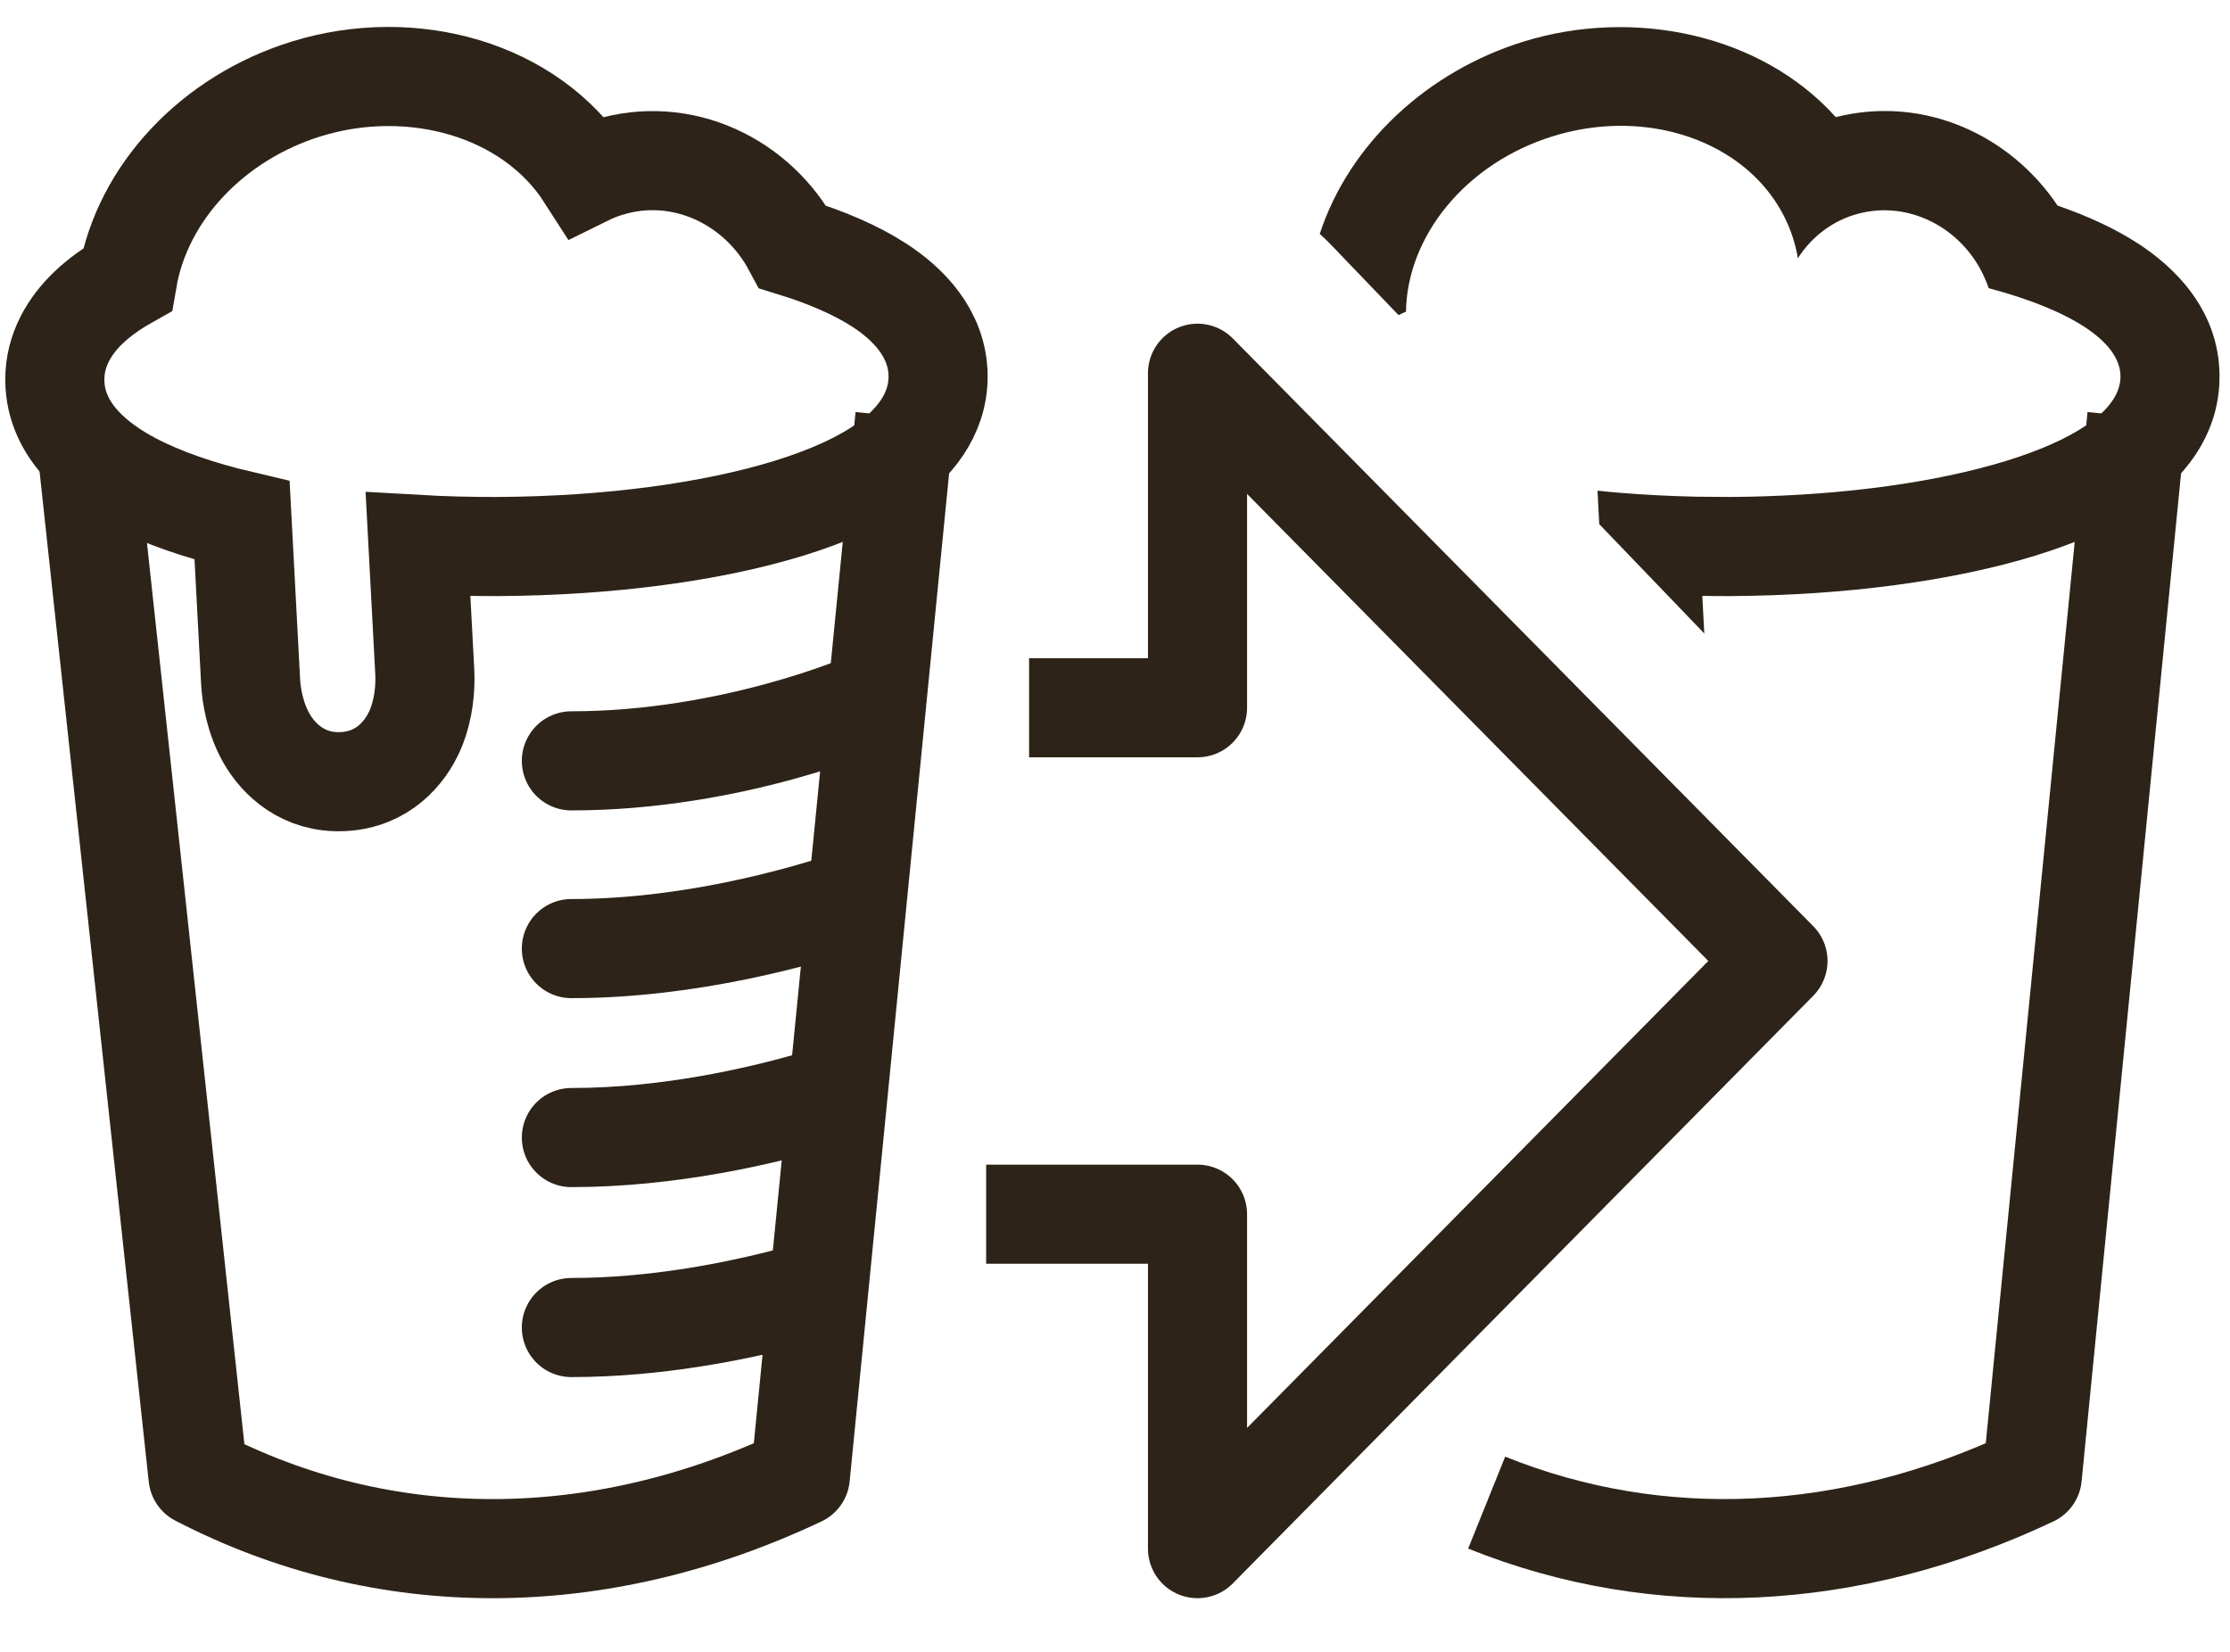
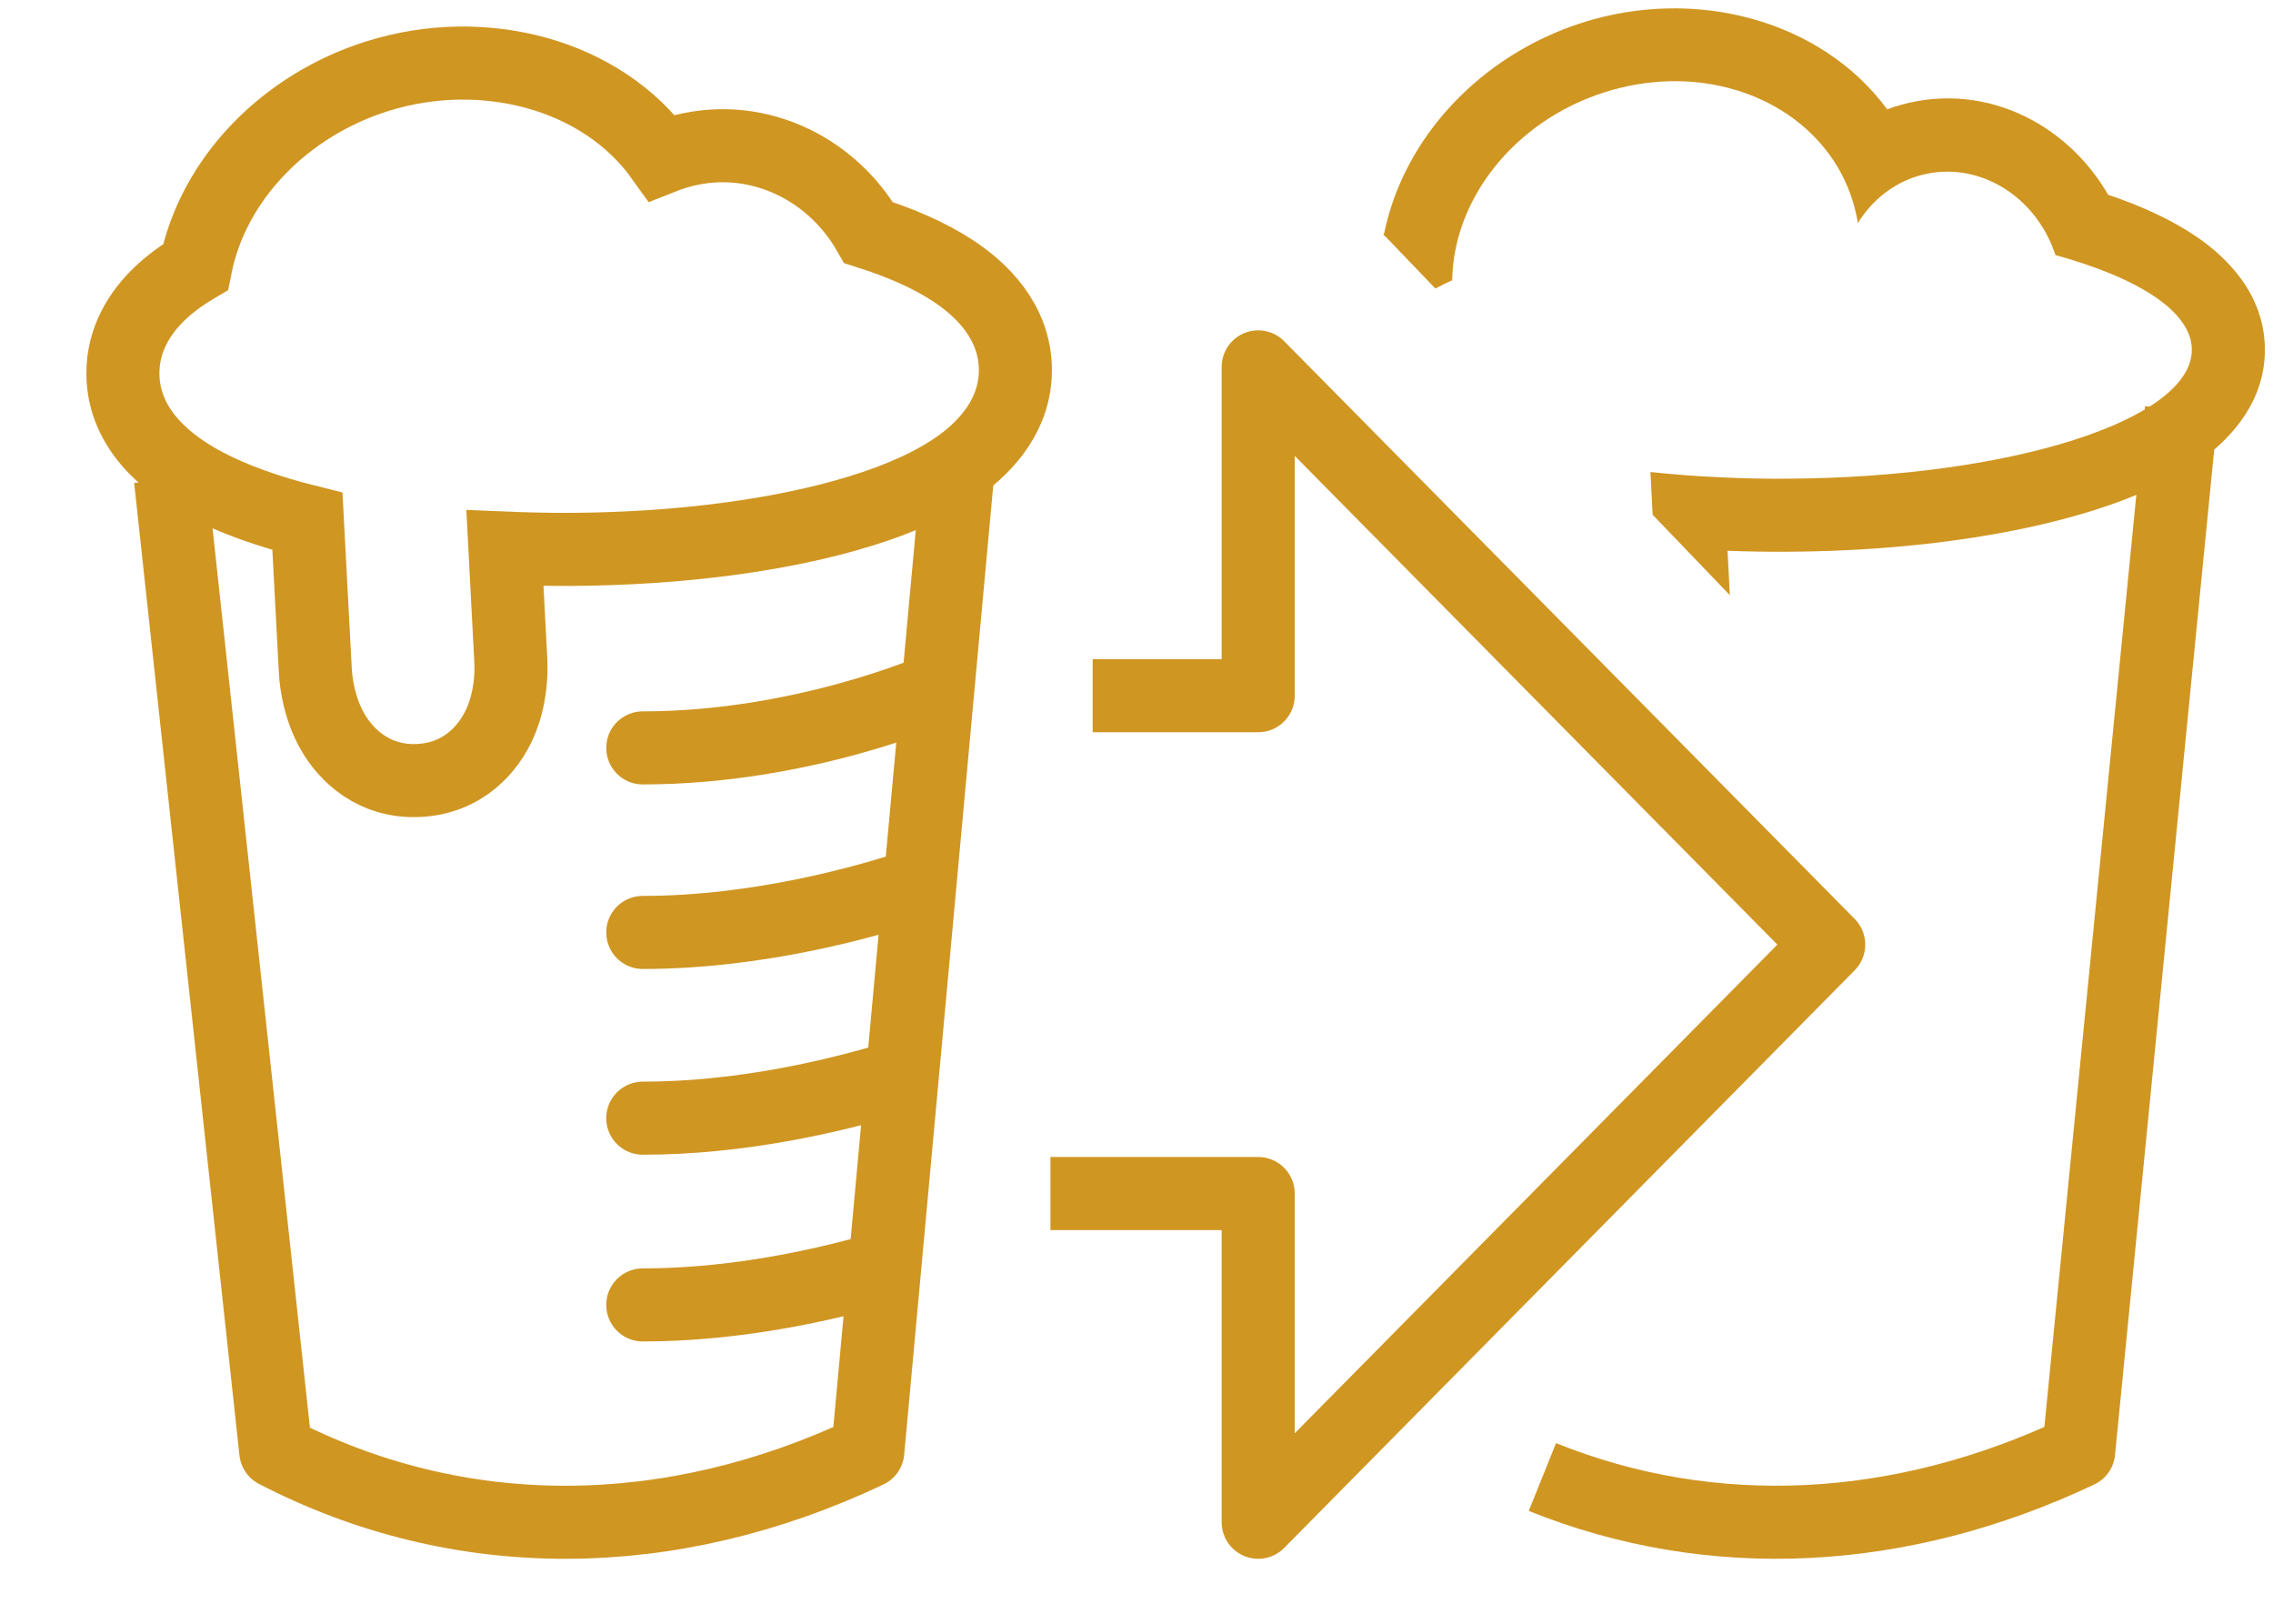
- <svg xmlns="http://www.w3.org/2000/svg" width="27" height="20" viewBox="0 0 27 20" fill="none">
-   <path d="M25.872 5.048L24.606 17.878C22.407 18.918 20.088 19.034 18 18.193" stroke="#2E2318" stroke-width="1.2" stroke-linejoin="round" />
-   <path fill-rule="evenodd" clip-rule="evenodd" d="M19.363 6.346L20.635 7.67L20.611 7.215C20.721 7.217 20.833 7.217 20.946 7.217C22.34 7.21 23.649 7.034 24.647 6.726C25.138 6.574 25.623 6.37 26.011 6.088C26.37 5.827 26.881 5.32 26.873 4.544C26.866 3.716 26.279 3.205 25.897 2.955C25.609 2.766 25.27 2.613 24.912 2.489C24.342 1.637 23.296 1.149 22.227 1.418C21.314 0.403 19.767 0.094 18.445 0.504C17.29 0.862 16.339 1.733 15.979 2.832C16.025 2.873 16.07 2.916 16.114 2.962L16.933 3.815C16.962 3.801 16.992 3.787 17.023 3.773C17.037 2.863 17.741 1.979 18.8 1.65C19.665 1.382 20.545 1.554 21.125 2.03C21.398 2.255 21.605 2.548 21.713 2.895C21.737 2.972 21.755 3.049 21.768 3.127C21.855 2.99 21.968 2.87 22.101 2.775C22.205 2.7 22.323 2.641 22.451 2.601C22.579 2.562 22.709 2.544 22.837 2.546L22.861 2.547C23.394 2.567 23.89 2.932 24.078 3.489C25.054 3.748 25.67 4.129 25.674 4.555C25.681 5.307 23.783 5.934 21.358 6.009C21.251 6.013 21.142 6.015 21.033 6.016L20.94 6.017C20.808 6.017 20.677 6.016 20.547 6.014C20.233 6.007 19.926 5.992 19.632 5.968C19.534 5.96 19.437 5.951 19.342 5.941L19.363 6.346Z" fill="#2E2318" />
-   <path d="M12.46 8.569H14.499V4.519L21.527 11.635L14.499 18.75V14.701H11.94" stroke="#2E2318" stroke-width="1.2" stroke-linejoin="round" />
-   <path d="M1.03 5.223L2.398 17.878C4.656 19.048 7.247 19.034 9.69 17.878L10.956 5.048" stroke="#2E2318" stroke-width="1.2" stroke-linejoin="round" />
-   <path d="M1.603 5.835C1.964 6.026 2.419 6.182 2.931 6.302L3.034 8.247C3.043 8.424 3.088 8.692 3.224 8.934C3.373 9.198 3.677 9.488 4.156 9.463C4.634 9.438 4.905 9.117 5.026 8.839C5.136 8.584 5.152 8.313 5.143 8.135L5.061 6.592C5.374 6.61 5.697 6.618 6.027 6.617C7.38 6.61 8.627 6.439 9.554 6.153C10.014 6.011 10.429 5.83 10.742 5.603C11.041 5.385 11.362 5.037 11.358 4.55C11.353 4.029 10.982 3.672 10.653 3.457C10.366 3.27 10.003 3.115 9.598 2.99C9.175 2.198 8.258 1.749 7.357 2.028C7.267 2.056 7.181 2.09 7.098 2.131C6.423 1.078 4.989 0.68 3.707 1.077C2.579 1.427 1.724 2.328 1.543 3.384C1.366 3.484 1.203 3.598 1.068 3.728C0.853 3.935 0.66 4.23 0.664 4.605C0.669 5.226 1.188 5.616 1.603 5.835Z" stroke="#2E2318" stroke-width="1.2" />
-   <path d="M6.918 9.212C8.875 9.212 10.5 8.5 10.5 8.5" stroke="#2E2318" stroke-width="1.2" stroke-linecap="round" />
-   <path d="M6.918 11.485C8.348 11.485 9.683 11.105 10.298 10.9" stroke="#2E2318" stroke-width="1.2" stroke-linecap="round" />
-   <path d="M6.918 13.773C8.115 13.773 9.245 13.507 9.942 13.3" stroke="#2E2318" stroke-width="1.2" stroke-linecap="round" />
-   <path d="M6.918 16.073C7.929 16.073 8.891 15.883 9.586 15.7" stroke="#2E2318" stroke-width="1.2" stroke-linecap="round" />
+ <svg xmlns="http://www.w3.org/2000/svg" width="28" height="20" viewBox="0 0 28 20" fill="none">
+   <path d="M26.872 5.048L25.606 17.878C23.407 18.918 21.088 19.034 19 18.193" stroke="#d09622" stroke-width="0.9" stroke-linejoin="round" />
+   <path fill-rule="evenodd" clip-rule="evenodd" d="M20.358 6.34L21.309 7.331L21.281 6.784C21.523 6.793 21.769 6.798 22.018 6.796C23.465 6.789 24.808 6.6 25.819 6.277C26.32 6.117 26.79 5.909 27.153 5.636C27.5 5.375 27.906 4.931 27.9 4.296C27.894 3.617 27.425 3.164 27.048 2.909C26.744 2.703 26.373 2.535 25.969 2.399C25.454 1.504 24.401 0.974 23.331 1.317C23.303 1.326 23.275 1.336 23.247 1.346C22.426 0.235 20.869 -0.163 19.486 0.281C18.243 0.68 17.292 1.687 17.049 2.882C17.046 2.884 17.043 2.886 17.039 2.888C17.065 2.912 17.089 2.936 17.114 2.962L17.682 3.554C17.747 3.519 17.816 3.485 17.889 3.452C17.903 2.459 18.645 1.496 19.761 1.138C20.819 0.799 21.897 1.105 22.478 1.829C22.634 2.022 22.754 2.246 22.828 2.494C22.853 2.578 22.873 2.663 22.886 2.748C22.974 2.605 23.086 2.479 23.218 2.378C23.333 2.29 23.463 2.22 23.606 2.174C23.625 2.168 23.645 2.162 23.666 2.157C24.354 1.973 25.078 2.401 25.32 3.142C26.347 3.424 26.996 3.839 27 4.304C27.008 5.17 24.776 5.883 22.014 5.896C21.749 5.898 21.489 5.893 21.235 5.881C20.923 5.868 20.621 5.845 20.331 5.814L20.358 6.34Z" fill="#d09622" />
+   <path d="M13.46 8.569H15.499V4.519L22.527 11.635L15.499 18.75V14.701H12.94" stroke="#d09622" stroke-width="0.9" stroke-linejoin="round" />
+   <path d="M2.1 5.9L3.397 17.878C5.656 19.048 8.247 19.034 10.69 17.878L11.8 5.8" stroke="#d09622" stroke-width="0.9" stroke-linejoin="round" />
+   <path d="M2.533 5.968C2.882 6.152 3.311 6.303 3.787 6.422L3.884 8.255C3.894 8.446 3.942 8.738 4.094 9.007C4.261 9.304 4.611 9.642 5.163 9.613C5.716 9.584 6.028 9.211 6.163 8.898C6.286 8.615 6.303 8.319 6.292 8.127L6.22 6.751C6.483 6.762 6.753 6.768 7.028 6.767C8.391 6.76 9.653 6.588 10.598 6.296C11.066 6.152 11.499 5.965 11.831 5.724C12.145 5.496 12.513 5.108 12.508 4.548C12.502 3.951 12.077 3.555 11.735 3.332C11.447 3.143 11.091 2.99 10.7 2.865C10.233 2.049 9.268 1.589 8.313 1.885C8.258 1.902 8.205 1.921 8.152 1.942C7.41 0.904 5.95 0.535 4.662 0.934C3.514 1.29 2.624 2.201 2.408 3.289C2.245 3.385 2.094 3.495 1.964 3.62C1.731 3.843 1.51 4.176 1.514 4.607C1.52 5.318 2.112 5.746 2.533 5.968Z" stroke="#d09622" stroke-width="0.9" />
+   <path d="M7.918 9.212C9.875 9.212 11.5 8.5 11.5 8.5" stroke="#d09622" stroke-width="0.9" stroke-linecap="round" />
+   <path d="M7.918 11.485C9.348 11.485 10.683 11.105 11.298 10.9" stroke="#d09622" stroke-width="0.9" stroke-linecap="round" />
+   <path d="M7.918 13.773C9.115 13.773 10.245 13.507 10.942 13.3" stroke="#d09622" stroke-width="0.9" stroke-linecap="round" />
+   <path d="M7.918 16.073C8.929 16.073 9.891 15.883 10.586 15.7" stroke="#d09622" stroke-width="0.9" stroke-linecap="round" />
</svg>
